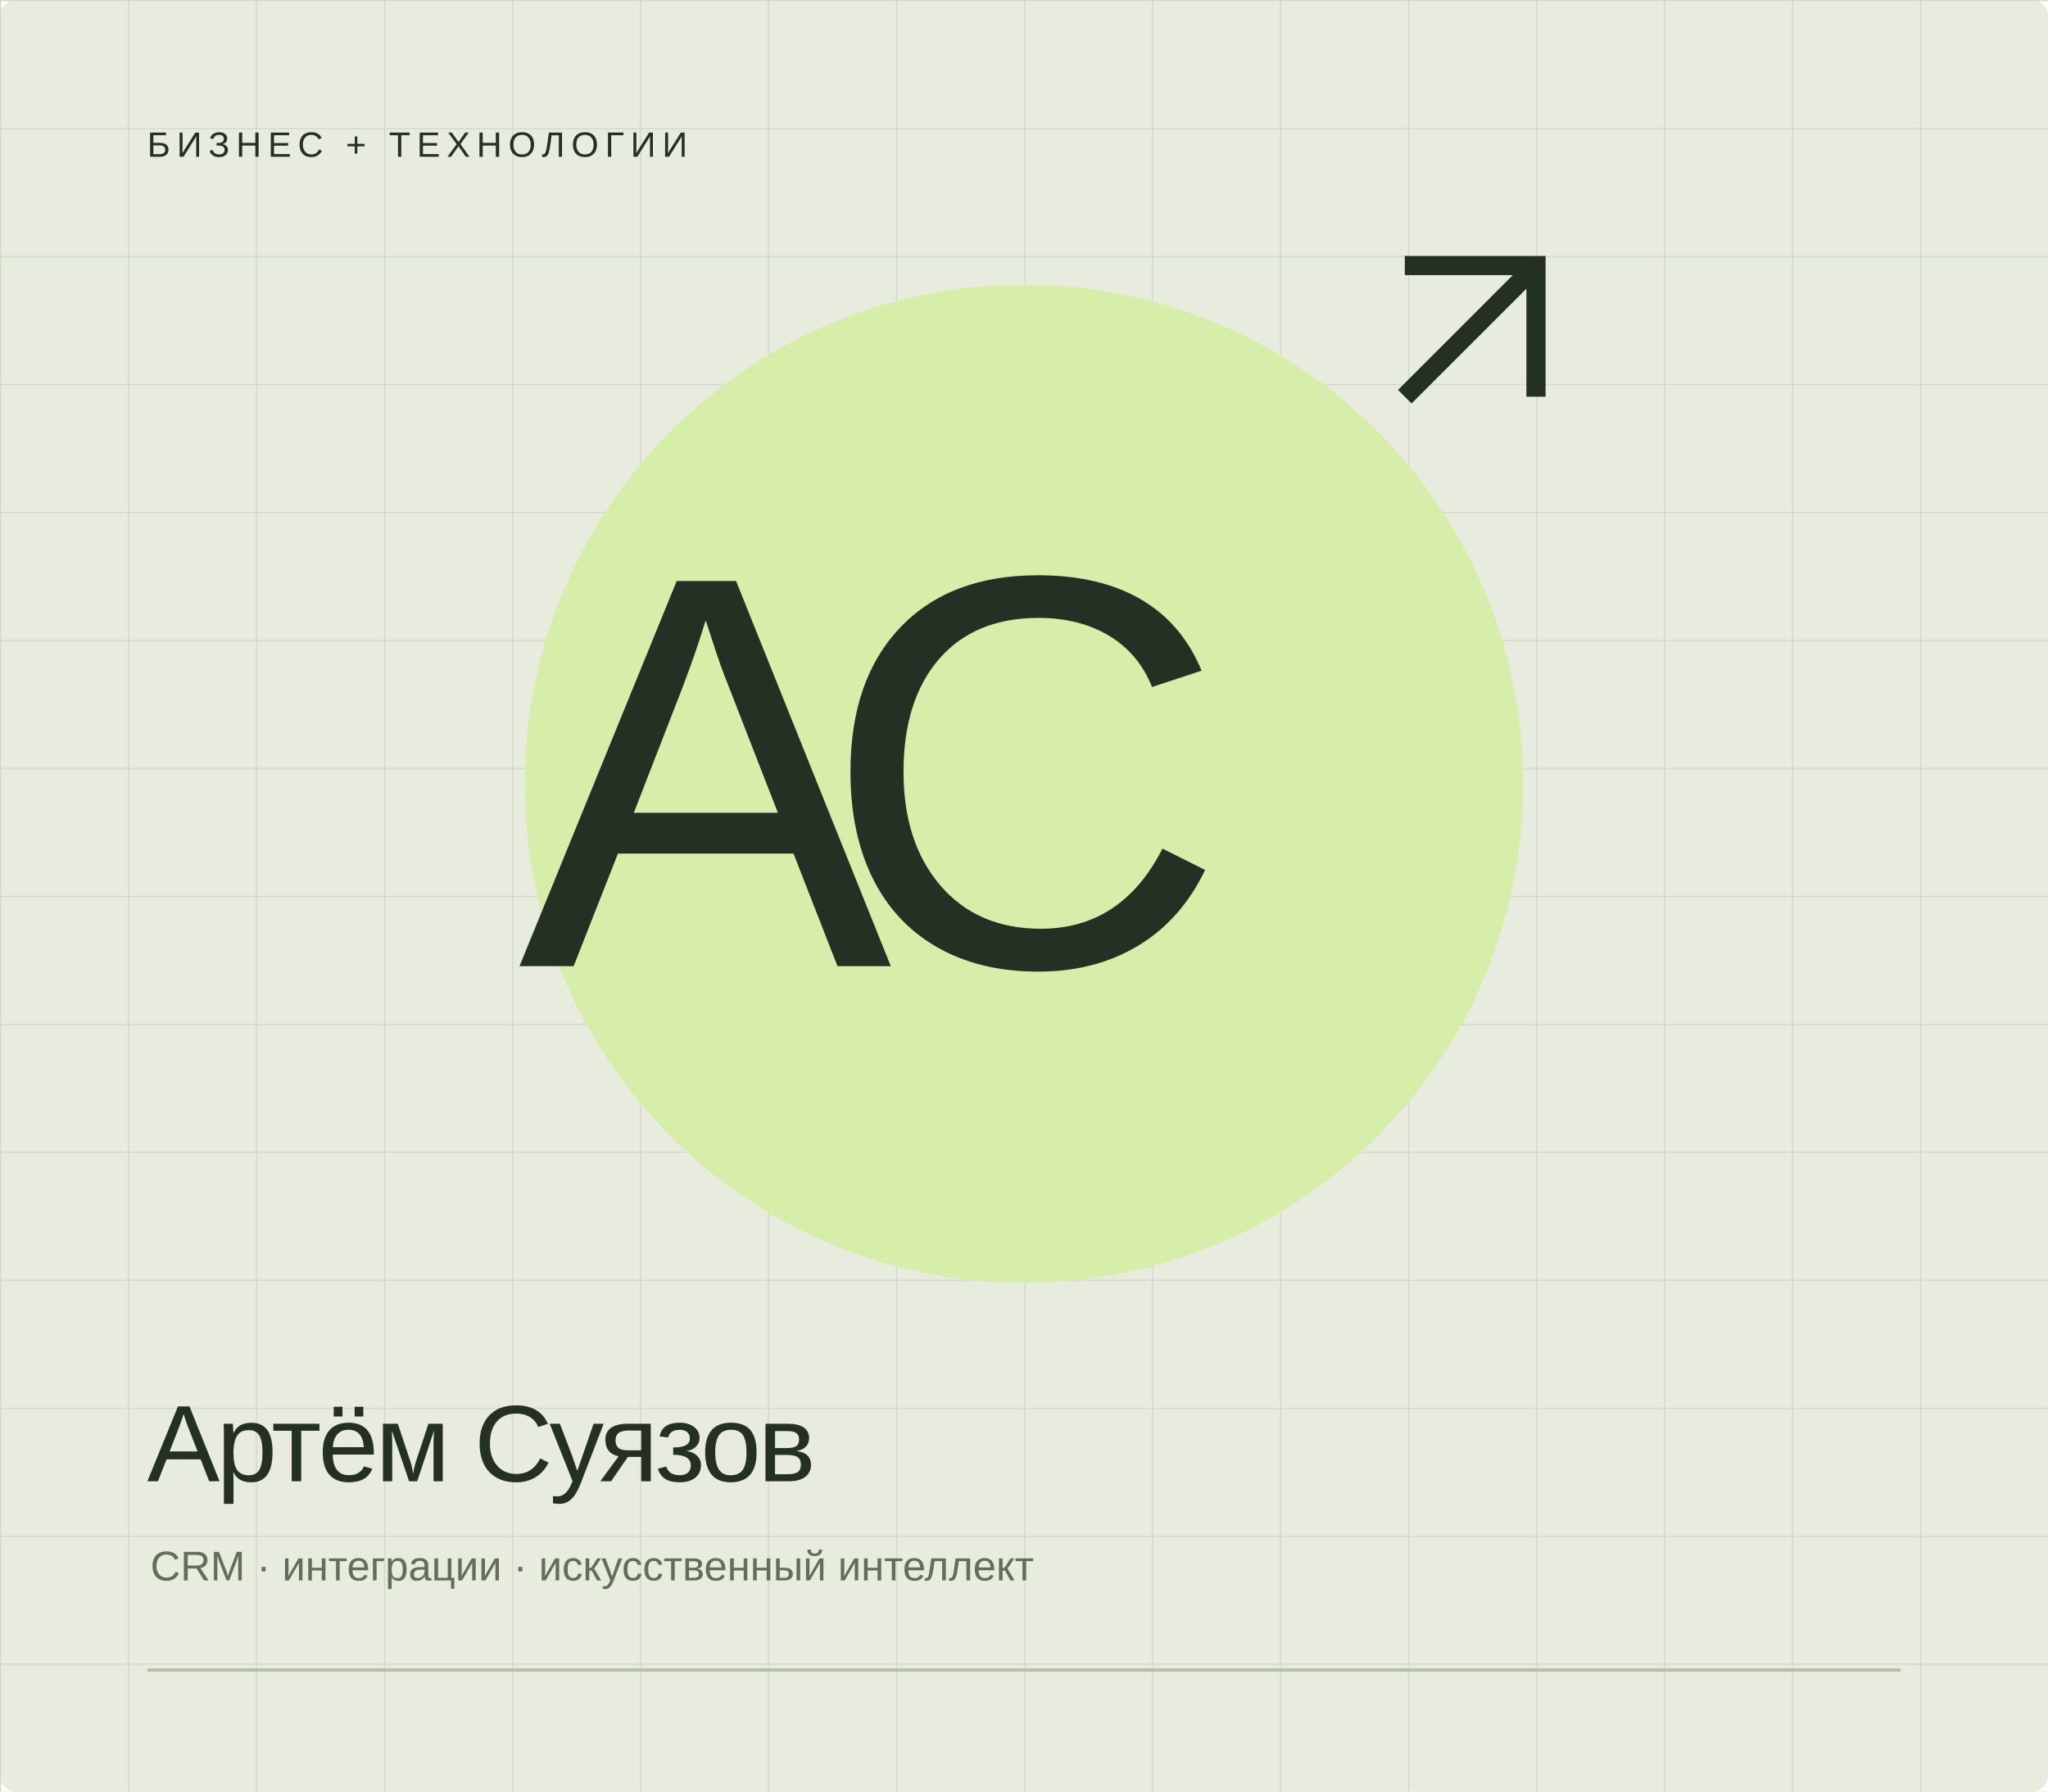
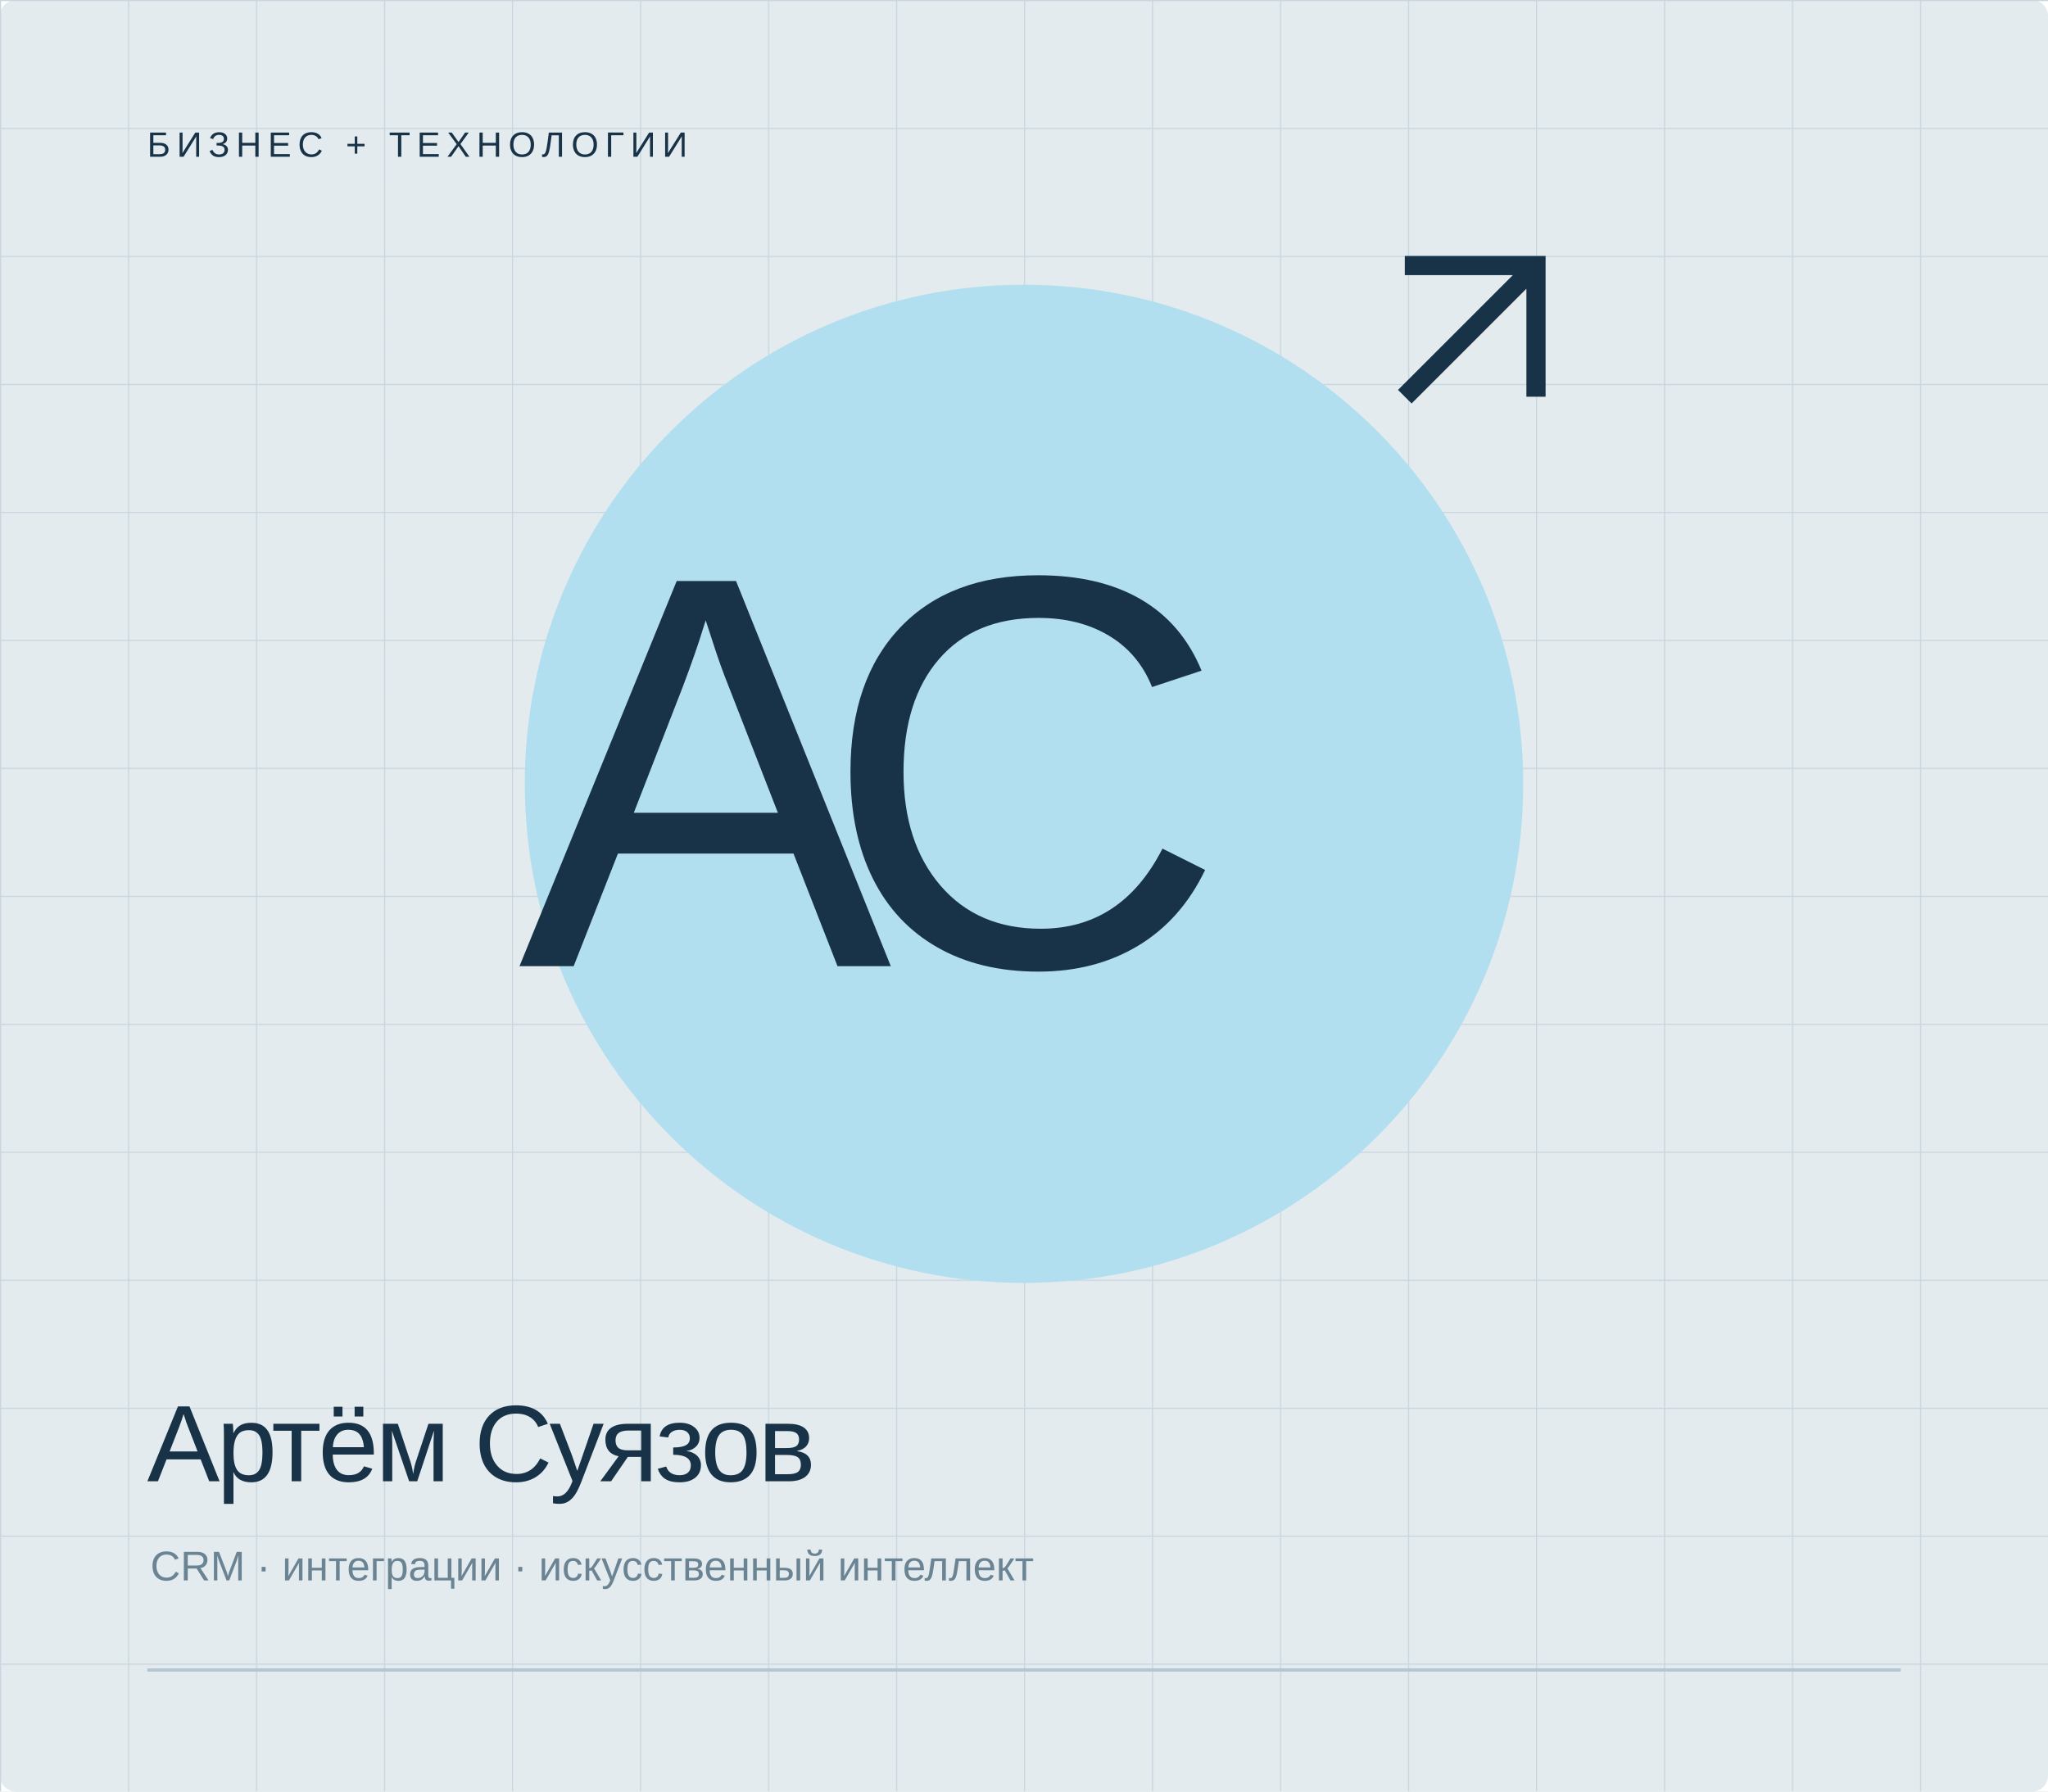
<svg xmlns="http://www.w3.org/2000/svg" viewBox="0 0 640 560">
  <defs>
    <pattern id="g" width="40" height="40" patternUnits="userSpaceOnUse">
-       <path d="M40 0H0v40" fill="none" stroke="#d1d8c6" stroke-width=".7" />
+       <path d="M40 0H0v40" fill="none" stroke="#c9d6df" stroke-width=".7" />
    </pattern>
  </defs>
-   <rect width="640" height="560" rx="5" fill="#e7ecdf" />
+   <rect width="640" height="560" rx="5" fill="#e3ebef" />
  <rect width="640" height="560" fill="url(#g)" />
-   <circle cx="320" cy="245" r="156" fill="#d7edaa" />
-   <g font-family="Arial,Helvetica,sans-serif" fill="#253025">
+   <circle cx="320" cy="245" r="156" fill="#b2dfef" />
+   <g font-family="Arial,Helvetica,sans-serif" fill="#183347">
    <text x="46" y="49" font-size="11" letter-spacing="2">БИЗНЕС + ТЕХНОЛОГИИ</text>
    <text x="162" y="302" font-size="175" letter-spacing="-18">АС</text>
-     <path d="M480 124V83h-41m0 41 41-41" stroke="#253025" stroke-width="6" fill="none" />
+     <path d="M480 124V83h-41m0 41 41-41" stroke="#183347" stroke-width="6" fill="none" />
    <text x="46" y="463" font-size="34" letter-spacing="-1">Артём Суязов</text>
-     <text x="47" y="494" font-size="13" fill="#626e58">CRM · интеграции · искусственный интеллект</text>
-     <path d="M46 522h548" stroke="#b4c0a6" />
+     <text x="47" y="494" font-size="13" fill="#6b8494">CRM · интеграции · искусственный интеллект</text>
+     <path d="M46 522h548" stroke="#b3c6d2" />
  </g>
</svg>
